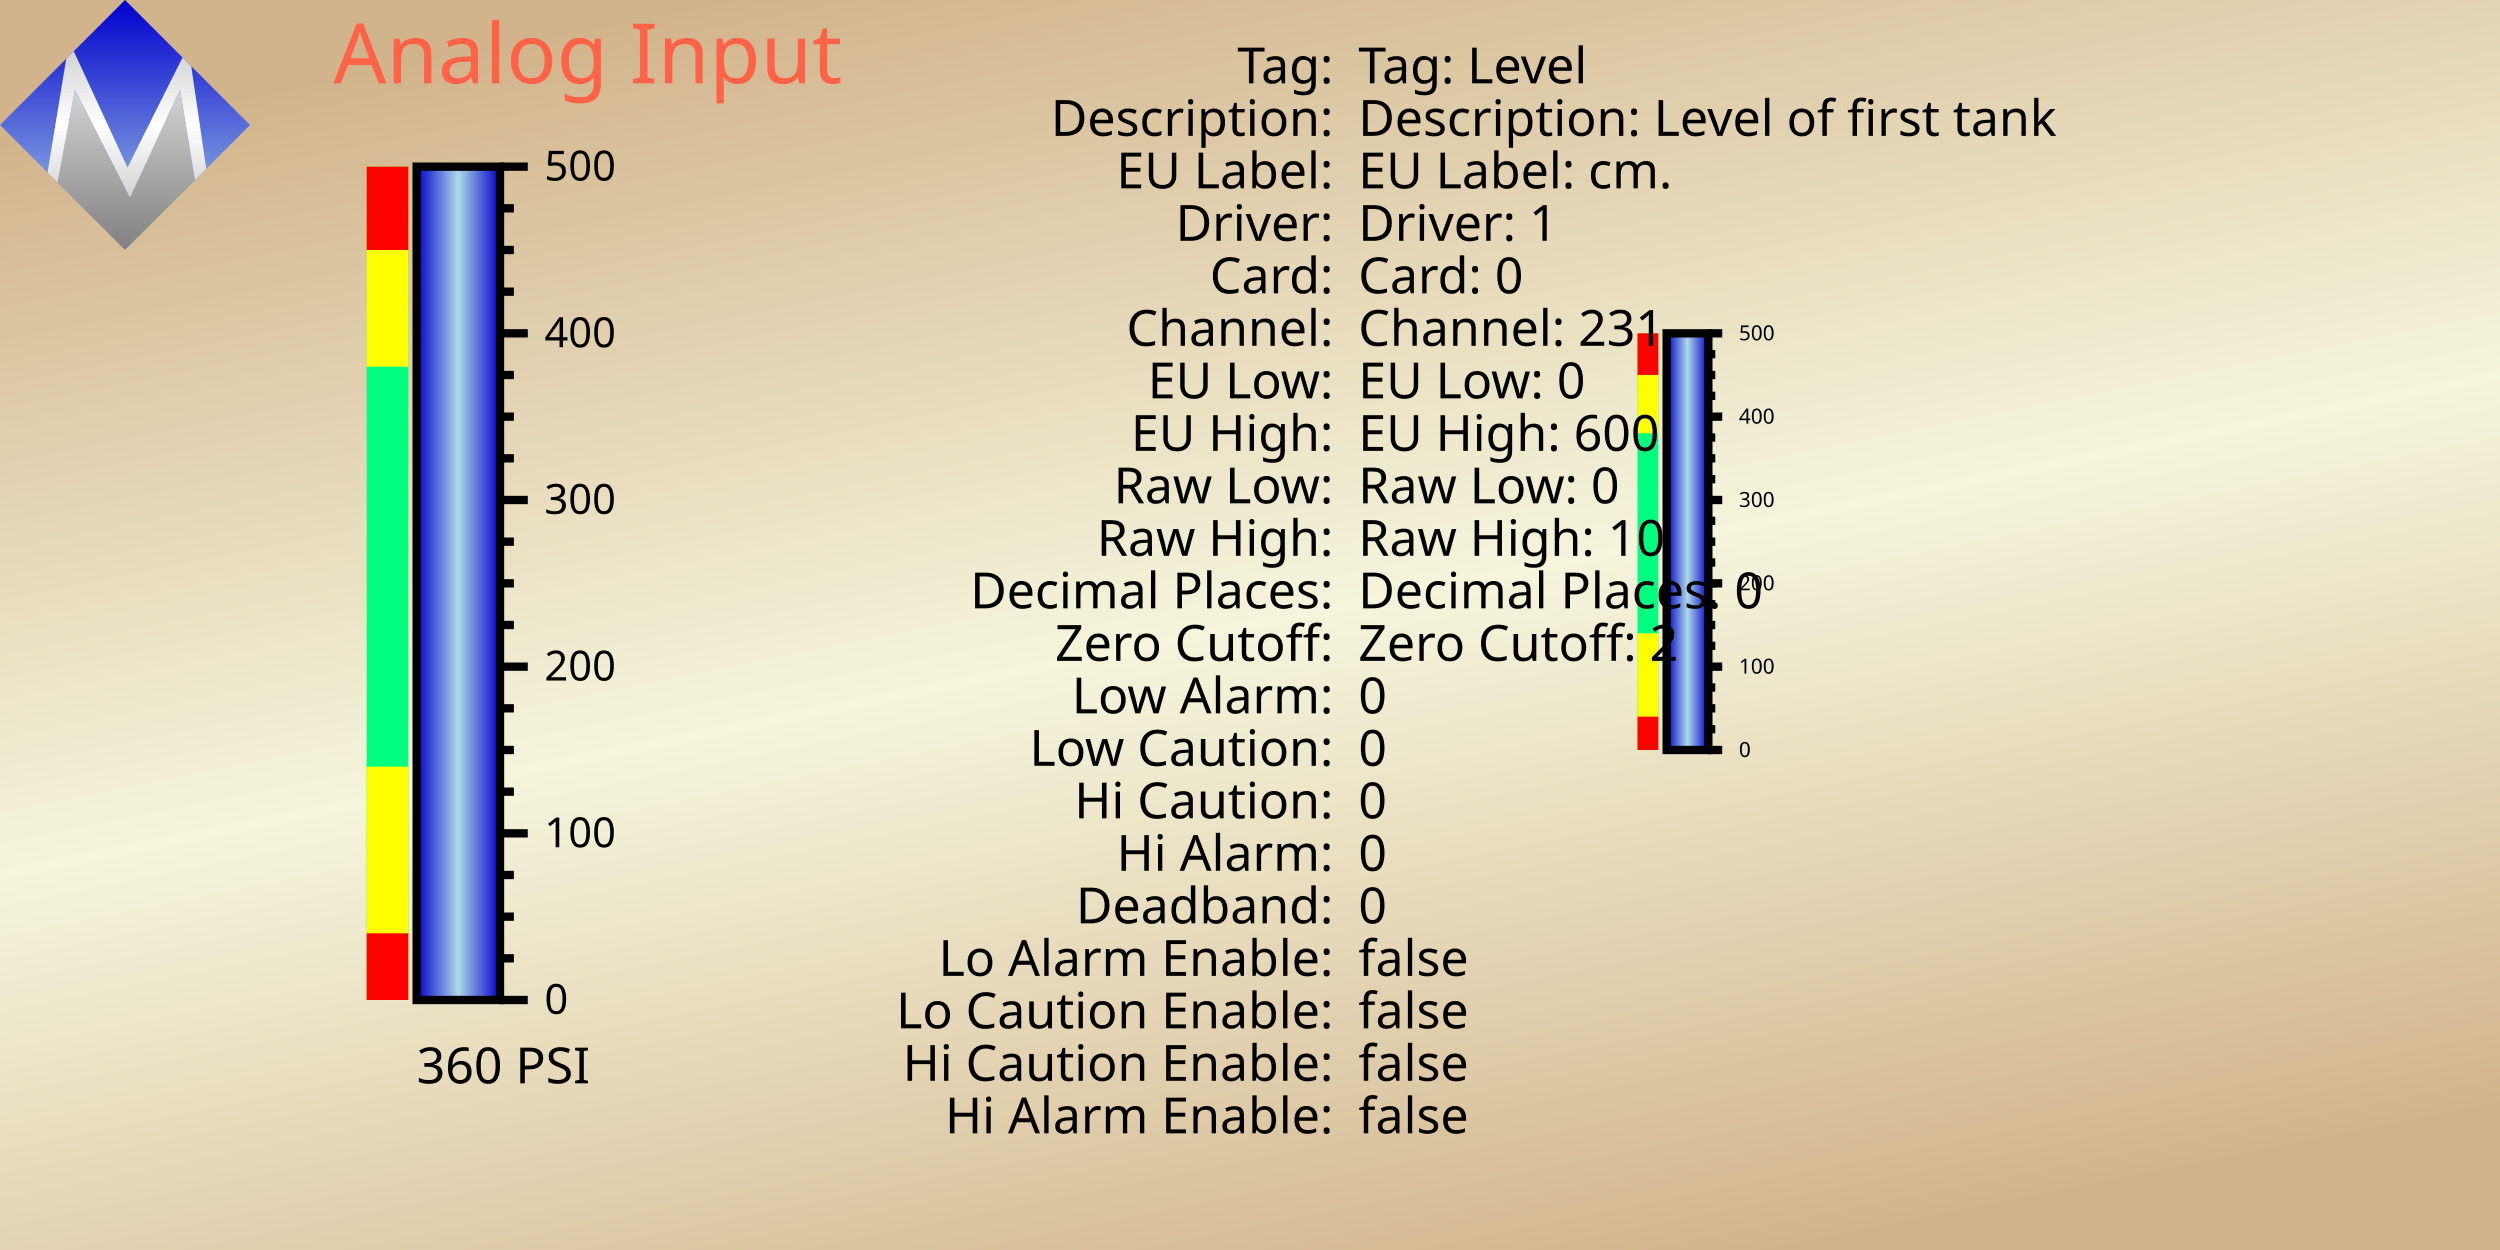
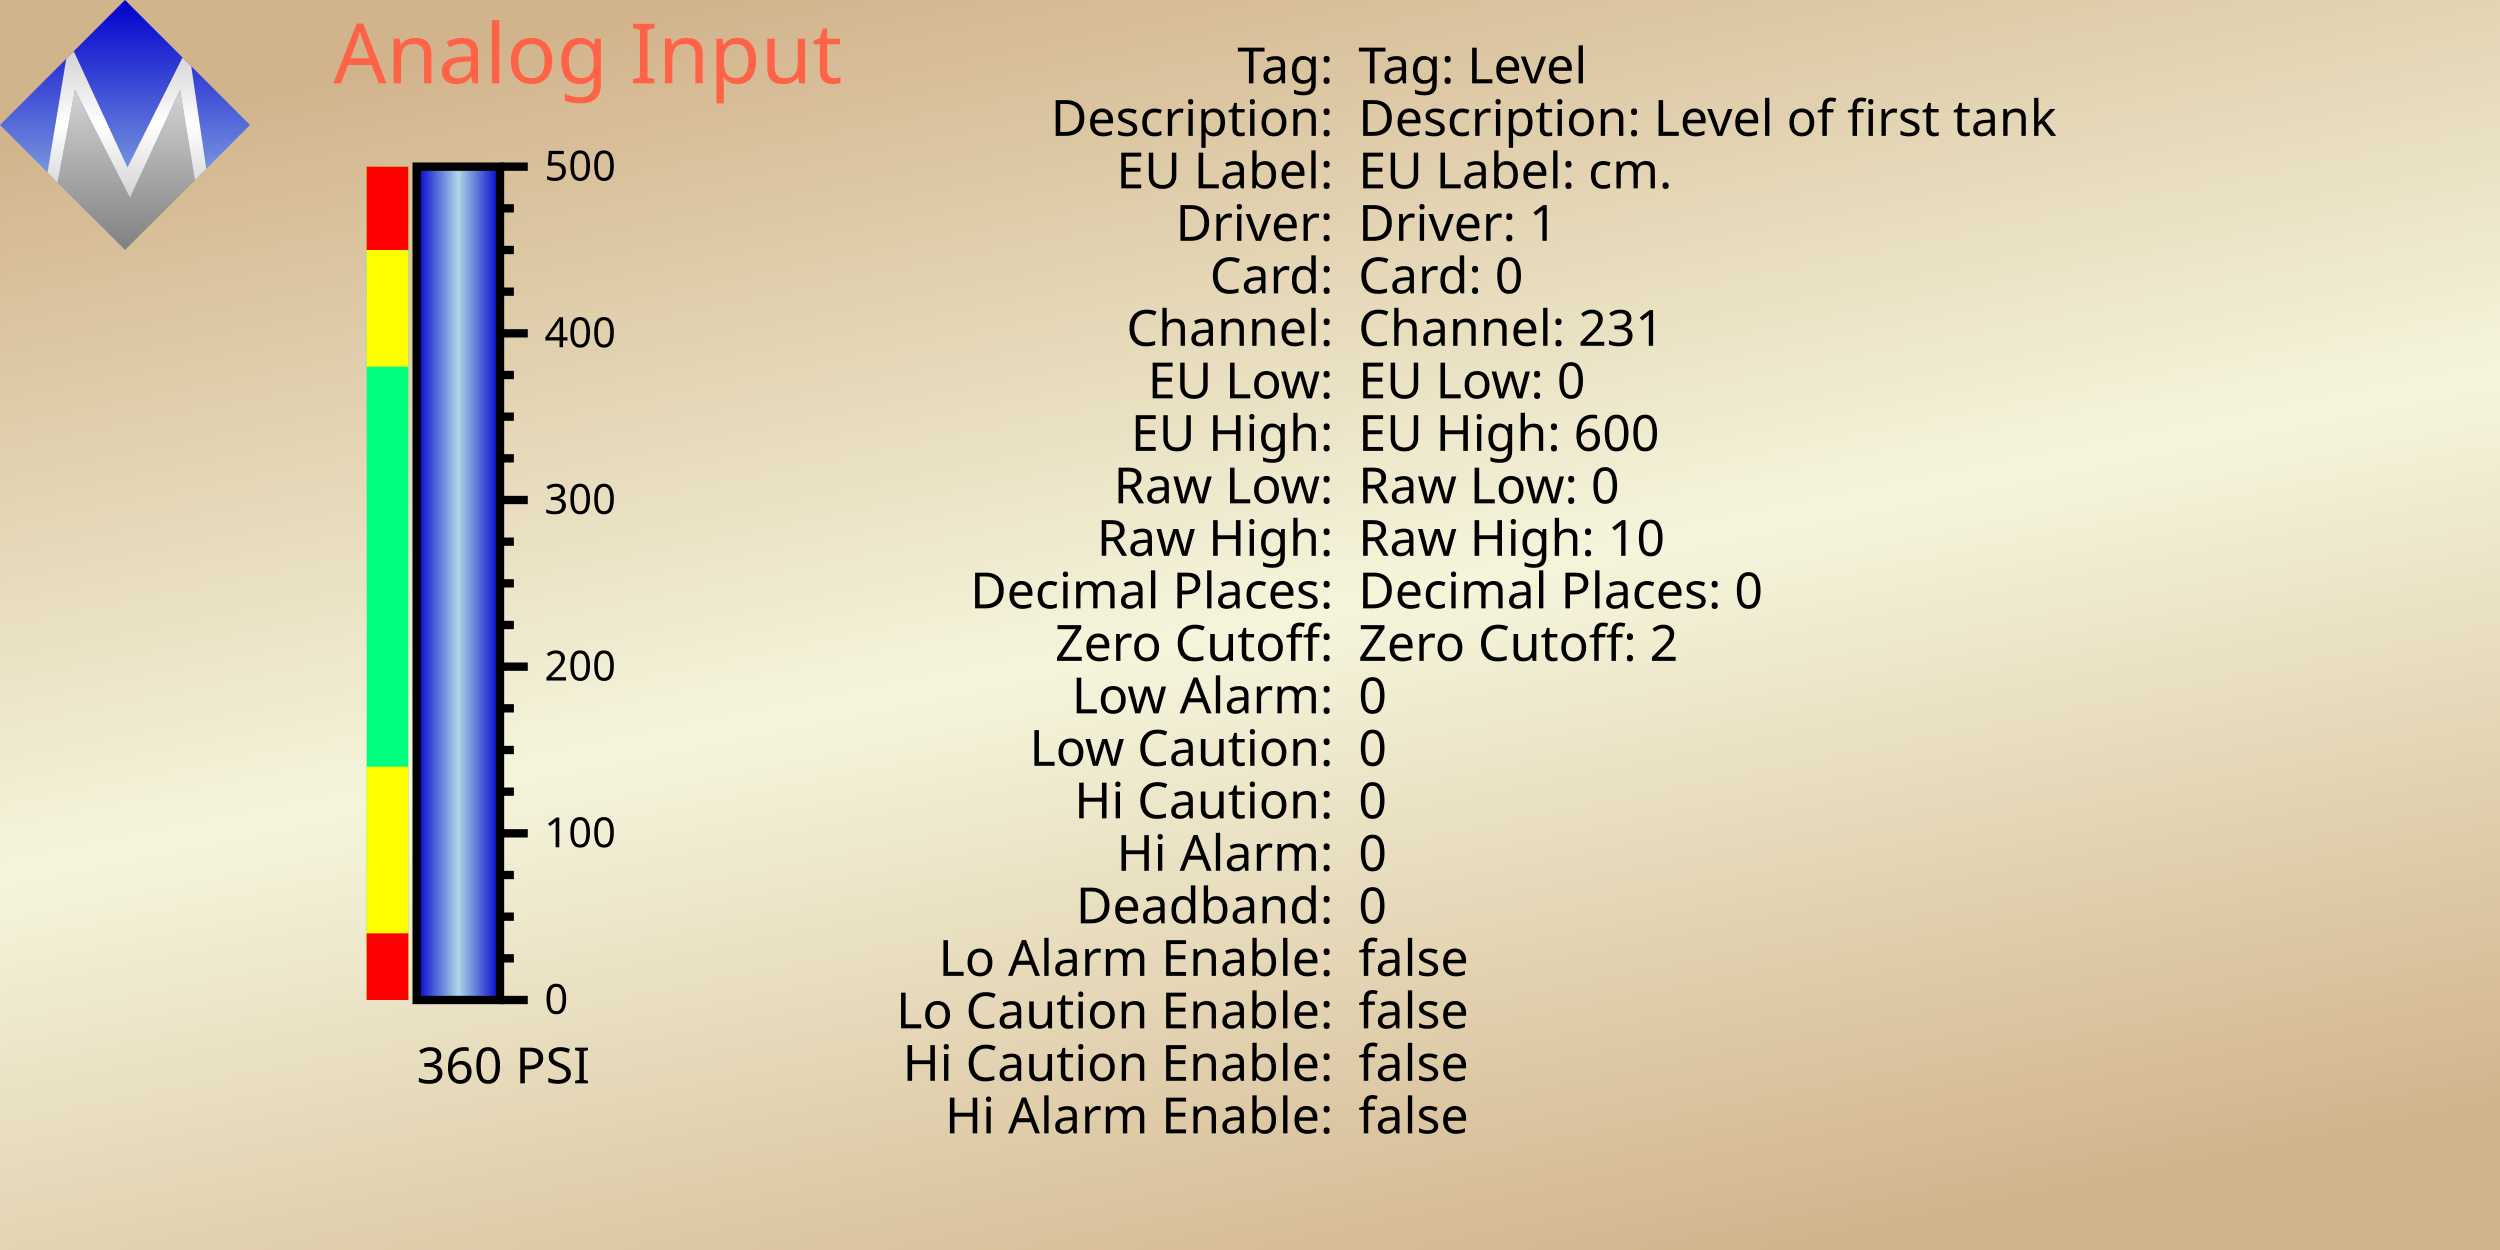
<svg xmlns="http://www.w3.org/2000/svg" width="100%" height="100%" viewBox="0 0 300 150">
  <defs>
    <linearGradient id="xgrLinearBeige" x1="30%" y1="0%" x2="70%" y2="100%" spreadMethod="pad" gradientUnits="objectBoundingBox">
      <stop offset="0%" stop-color="tan" stop-opacity="1" />
      <stop offset="50%" stop-color="beige" stop-opacity="1" />
      <stop offset="100%" stop-color="tan" stop-opacity="1" />
    </linearGradient>
  </defs>
  <rect fill="url(#xgrLinearBeige)" x="0%" y="0%" width="100%" height="100%" stroke="none" stroke-width="0" />
  <defs>
    <linearGradient id="xgrLinearBlue" x1="0%" y1="0%" x2="0%" y2="100%" spreadMethod="pad" gradientUnits="objectBoundingBox">
      <stop offset="0%" stop-color="mediumblue" stop-opacity="1" />
      <stop offset="100%" stop-color="lightblue" stop-opacity="1" />
    </linearGradient>
    <linearGradient id="xgrLinearGrey" x1="0%" y1="0%" x2="0%" y2="100%" spreadMethod="pad" gradientUnits="objectBoundingBox">
      <stop offset="0%" stop-color="lightgrey" stop-opacity="1" />
      <stop offset="100%" stop-color="grey" stop-opacity="1" />
    </linearGradient>
    <linearGradient id="xgrLinearWhite" x1="0%" y1="0%" x2="0%" y2="100%" spreadMethod="pad" gradientUnits="objectBoundingBox">
      <stop offset="0%" stop-color="lightgrey" stop-opacity="1" />
      <stop offset="50%" stop-color="white" stop-opacity="1" />
      <stop offset="100%" stop-color="lightgrey" stop-opacity="1" />
    </linearGradient>
  </defs>
  <polygon points="0,15 15,0 30,15 15,30" style="fill:url(#xgrLinearBlue);stroke:none;stroke-width:0" />
  <polygon points="6.9,21.9 9,10.8 15.6,23.7 21.6,10.8 23.4,21.6 15,30" style="fill:url(#xgrLinearGrey);stroke:none;stroke-width:0" />
  <polygon points="6.9,21.9 9,10.8 15.6,23.7 21.6,10.8 23.4,21.6 24.75,20.25 22.95,7.95 21.9,6.9 15.3,20.1 8.85,6.15 7.95,7.05 5.7,20.7" style="fill:url(#xgrLinearWhite);stroke:none;stroke-width:0" />
  <text id="my_text" x="40" y="10" font-family="Verdana" font-size="10" fill="tomato">
    Analog Input
  </text>
  <defs>
    <linearGradient id="grLinearBlue" x1="0%" y1="0%" x2="100%" y2="0%" spreadMethod="pad" gradientUnits="objectBoundingBox">
      <stop offset="0%" stop-color="mediumblue" stop-opacity="1" />
      <stop offset="50%" stop-color="lightblue" stop-opacity="1" />
      <stop offset="100%" stop-color="mediumblue" stop-opacity="1" />
    </linearGradient>
    <linearGradient id="grLinearGrey" x1="0%" y1="0%" x2="100%" y2="0%" spreadMethod="pad" gradientUnits="objectBoundingBox">
      <stop offset="0%" stop-color="lightgrey" stop-opacity="1" />
      <stop offset="50%" stop-color="white" stop-opacity="1" />
      <stop offset="100%" stop-color="lightgrey" stop-opacity="1" />
    </linearGradient>
  </defs>
  <rect fill="url(#grLinearGrey)" x="50" y="20" width="10" height="100" stroke="none" stroke-width="0" />
  <rect fill="url(#grLinearBlue)" id="my_rect" x="50" y="20" width="10" height="100" stroke="none" stroke-width="0" transform="rotate(180 55 70)" />
  <rect x="50" y="20" width="10" height="100" fill="none" stroke="#000000" stroke-width="1" />
  <rect x="44" y="20" width="5" height="100" fill="springgreen" stroke="none" stroke-width="0" />
  <rect id="caution_hi_rect" x="44" y="20" width="5" height="24" fill="yellow" stroke="none" stroke-width="0" />
  <rect id="alarm_hi_rect" x="44" y="20" width="5" height="10" fill="red" stroke="none" stroke-width="0" />
  <rect id="caution_lo_rect" x="44" y="92" width="5" height="28" fill="yellow" stroke="none" stroke-width="0" />
  <rect id="alarm_lo_rect" x="44" y="112" width="5" height="8" fill="red" stroke="none" stroke-width="0" />
  <text id="major_0" x="65.333" y="121.667" font-family="Verdana" font-size="5" fill="black">0</text>
  <line x1="60" y1="120" x2="63.333" y2="120" style="stroke:#000000;" />
  <line x1="60" y1="115" x2="61.667" y2="115" style="stroke:#000000;" />
  <line x1="60" y1="110" x2="61.667" y2="110" style="stroke:#000000;" />
  <line x1="60" y1="105" x2="61.667" y2="105" style="stroke:#000000;" />
  <text id="major_1" x="65.333" y="101.667" font-family="Verdana" font-size="5" fill="black">100</text>
  <line x1="60" y1="100" x2="63.333" y2="100" style="stroke:#000000;" />
  <line x1="60" y1="95" x2="61.667" y2="95" style="stroke:#000000;" />
  <line x1="60" y1="90" x2="61.667" y2="90" style="stroke:#000000;" />
  <line x1="60" y1="85" x2="61.667" y2="85" style="stroke:#000000;" />
  <text id="major_2" x="65.333" y="81.667" font-family="Verdana" font-size="5" fill="black">200</text>
  <line x1="60" y1="80" x2="63.333" y2="80" style="stroke:#000000;" />
  <line x1="60" y1="75" x2="61.667" y2="75" style="stroke:#000000;" />
  <line x1="60" y1="70" x2="61.667" y2="70" style="stroke:#000000;" />
  <line x1="60" y1="65" x2="61.667" y2="65" style="stroke:#000000;" />
  <text id="major_3" x="65.333" y="61.667" font-family="Verdana" font-size="5" fill="black">300</text>
  <line x1="60" y1="60" x2="63.333" y2="60" style="stroke:#000000;" />
  <line x1="60" y1="55" x2="61.667" y2="55" style="stroke:#000000;" />
  <line x1="60" y1="50" x2="61.667" y2="50" style="stroke:#000000;" />
  <line x1="60" y1="45" x2="61.667" y2="45" style="stroke:#000000;" />
  <text id="major_4" x="65.333" y="41.667" font-family="Verdana" font-size="5" fill="black">400</text>
  <line x1="60" y1="40" x2="63.333" y2="40" style="stroke:#000000;" />
  <line x1="60" y1="35" x2="61.667" y2="35" style="stroke:#000000;" />
  <line x1="60" y1="30" x2="61.667" y2="30" style="stroke:#000000;" />
  <line x1="60" y1="25" x2="61.667" y2="25" style="stroke:#000000;" />
  <text id="major_5" x="65.333" y="21.667" font-family="Verdana" font-size="5" fill="black">500</text>
  <line x1="60" y1="20" x2="63.333" y2="20" style="stroke:#000000;" />
-   <rect fill="url(#grLinearGrey)" x="200" y="40" width="5" height="50" stroke="none" stroke-width="0" />
-   <rect fill="url(#grLinearBlue)" id="my_rect2" x="200" y="40" width="5" height="50" stroke="none" stroke-width="0" transform="rotate(180 202.5 65)" />
-   <rect x="200" y="40" width="5" height="50" fill="none" stroke="#000000" stroke-width="1" />
-   <rect x="196.5" y="40" width="2.5" height="50" fill="springgreen" stroke="none" stroke-width="0" />
-   <rect id="caution_hi_rect" x="196.5" y="40" width="2.5" height="12" fill="yellow" stroke="none" stroke-width="0" />
-   <rect id="alarm_hi_rect" x="196.5" y="40" width="2.5" height="5" fill="red" stroke="none" stroke-width="0" />
-   <rect id="caution_lo_rect" x="196.5" y="76" width="2.5" height="14" fill="yellow" stroke="none" stroke-width="0" />
-   <rect id="alarm_lo_rect" x="196.5" y="86" width="2.5" height="4" fill="red" stroke="none" stroke-width="0" />
-   <text id="major_0" x="208.667" y="90.833" font-family="Verdana" font-size="2.5" fill="black">0</text>
-   <line x1="205" y1="90" x2="206.667" y2="90" style="stroke:#000000;" />
-   <line x1="205" y1="87.5" x2="205.833" y2="87.5" style="stroke:#000000;" />
-   <line x1="205" y1="85" x2="205.833" y2="85" style="stroke:#000000;" />
-   <line x1="205" y1="82.5" x2="205.833" y2="82.5" style="stroke:#000000;" />
-   <text id="major_1" x="208.667" y="80.833" font-family="Verdana" font-size="2.5" fill="black">100</text>
-   <line x1="205" y1="80" x2="206.667" y2="80" style="stroke:#000000;" />
-   <line x1="205" y1="77.5" x2="205.833" y2="77.5" style="stroke:#000000;" />
-   <line x1="205" y1="75" x2="205.833" y2="75" style="stroke:#000000;" />
-   <line x1="205" y1="72.5" x2="205.833" y2="72.5" style="stroke:#000000;" />
-   <text id="major_2" x="208.667" y="70.833" font-family="Verdana" font-size="2.5" fill="black">200</text>
-   <line x1="205" y1="70" x2="206.667" y2="70" style="stroke:#000000;" />
-   <line x1="205" y1="67.5" x2="205.833" y2="67.5" style="stroke:#000000;" />
-   <line x1="205" y1="65" x2="205.833" y2="65" style="stroke:#000000;" />
-   <line x1="205" y1="62.5" x2="205.833" y2="62.5" style="stroke:#000000;" />
-   <text id="major_3" x="208.667" y="60.833" font-family="Verdana" font-size="2.5" fill="black">300</text>
-   <line x1="205" y1="60" x2="206.667" y2="60" style="stroke:#000000;" />
-   <line x1="205" y1="57.5" x2="205.833" y2="57.5" style="stroke:#000000;" />
-   <line x1="205" y1="55" x2="205.833" y2="55" style="stroke:#000000;" />
-   <line x1="205" y1="52.5" x2="205.833" y2="52.5" style="stroke:#000000;" />
-   <text id="major_4" x="208.667" y="50.833" font-family="Verdana" font-size="2.5" fill="black">400</text>
-   <line x1="205" y1="50" x2="206.667" y2="50" style="stroke:#000000;" />
-   <line x1="205" y1="47.5" x2="205.833" y2="47.5" style="stroke:#000000;" />
-   <line x1="205" y1="45" x2="205.833" y2="45" style="stroke:#000000;" />
-   <line x1="205" y1="42.5" x2="205.833" y2="42.5" style="stroke:#000000;" />
-   <text id="major_5" x="208.667" y="40.833" font-family="Verdana" font-size="2.5" fill="black">500</text>
-   <line x1="205" y1="40" x2="206.667" y2="40" style="stroke:#000000;" />
  <text id="pv_text" x="50" y="130" font-family="Verdana" font-size="6" fill="black">360 PSI</text>
  <text id="tag_text" x="163" y="10" font-family="Verdana" font-size="6" fill="black">
Tag: Level
</text>
  <text x="160" y="10" font-family="Verdana" font-size="6" fill="black" text-anchor="end">
Tag:
</text>
  <text id="description_text" x="163" y="16.3" font-family="Verdana" font-size="6" fill="black">
Description: Level of first tank
</text>
  <text x="160" y="16.3" font-family="Verdana" font-size="6" fill="black" text-anchor="end">
Description:
</text>
  <text id="eu_text" x="163" y="22.6" font-family="Verdana" font-size="6" fill="black">
EU Label: cm.
</text>
  <text x="160" y="22.6" font-family="Verdana" font-size="6" fill="black" text-anchor="end">
EU Label: 
</text>
  <text id="driver_text" x="163" y="28.9" font-family="Verdana" font-size="6" fill="black">
Driver: 1
</text>
  <text x="160" y="28.9" font-family="Verdana" font-size="6" fill="black" text-anchor="end">
Driver:
</text>
  <text id="card_text" x="163" y="35.2" font-family="Verdana" font-size="6" fill="black">
Card: 0
</text>
  <text x="160" y="35.2" font-family="Verdana" font-size="6" fill="black" text-anchor="end">
Card:
</text>
  <text id="channel_text" x="163" y="41.5" font-family="Verdana" font-size="6" fill="black">
Channel: 231
</text>
  <text x="160" y="41.5" font-family="Verdana" font-size="6" fill="black" text-anchor="end">
Channel:
</text>
  <text id="eu_lo_text" x="163" y="47.8" font-family="Verdana" font-size="6" fill="black">
EU Low: 0
</text>
  <text x="160" y="47.8" font-family="Verdana" font-size="6" fill="black" text-anchor="end">
EU Low:
</text>
  <text id="eu_hi_text" x="163" y="54.1" font-family="Verdana" font-size="6" fill="black">
EU High: 600
</text>
  <text x="160" y="54.1" font-family="Verdana" font-size="6" fill="black" text-anchor="end">
EU High:
</text>
  <text id="raw_lo_text" x="163" y="60.4" font-family="Verdana" font-size="6" fill="black">
Raw Low: 0
</text>
  <text x="160" y="60.4" font-family="Verdana" font-size="6" fill="black" text-anchor="end">
Raw Low:
</text>
  <text id="raw_hi_text" x="163" y="66.7" font-family="Verdana" font-size="6" fill="black">
Raw High: 10
</text>
  <text x="160" y="66.7" font-family="Verdana" font-size="6" fill="black" text-anchor="end">
Raw High:
</text>
  <text id="decimal_places_text" x="163" y="73" font-family="Verdana" font-size="6" fill="black">
Decimal Places: 0
</text>
  <text x="160" y="73" font-family="Verdana" font-size="6" fill="black" text-anchor="end">
Decimal Places:
</text>
  <text id="zero_cutoff_text" x="163" y="79.3" font-family="Verdana" font-size="6" fill="black">
Zero Cutoff: 2
</text>
  <text x="160" y="79.3" font-family="Verdana" font-size="6" fill="black" text-anchor="end">
Zero Cutoff:
</text>
  <text id="lo_alarm_text" x="163" y="85.6" font-family="Verdana" font-size="6" fill="black">
0
</text>
  <text x="160" y="85.6" font-family="Verdana" font-size="6" fill="black" text-anchor="end">
Low Alarm:
</text>
  <text id="lo_caution_text" x="163" y="91.9" font-family="Verdana" font-size="6" fill="black">
0
</text>
  <text x="160" y="91.9" font-family="Verdana" font-size="6" fill="black" text-anchor="end">
Low Caution:
</text>
  <text id="hi_caution_text" x="163" y="98.2" font-family="Verdana" font-size="6" fill="black">
0
</text>
  <text x="160" y="98.2" font-family="Verdana" font-size="6" fill="black" text-anchor="end">
Hi Caution:
</text>
  <text id="hi_alarm_text" x="163" y="104.5" font-family="Verdana" font-size="6" fill="black">
0
</text>
  <text x="160" y="104.5" font-family="Verdana" font-size="6" fill="black" text-anchor="end">
Hi Alarm:
</text>
  <text id="deadband_text" x="163" y="110.8" font-family="Verdana" font-size="6" fill="black">
0
</text>
  <text x="160" y="110.8" font-family="Verdana" font-size="6" fill="black" text-anchor="end">
Deadband:
</text>
  <text id="lo_alarm_enable_text" x="163" y="117.1" font-family="Verdana" font-size="6" fill="black">
false
</text>
  <text x="160" y="117.1" font-family="Verdana" font-size="6" fill="black" text-anchor="end">
Lo Alarm Enable:
</text>
  <text id="lo_caution_enable_text" x="163" y="123.4" font-family="Verdana" font-size="6" fill="black">
false
</text>
  <text x="160" y="123.4" font-family="Verdana" font-size="6" fill="black" text-anchor="end">
Lo Caution Enable:
</text>
  <text id="hi_caution_enable_text" x="163" y="129.7" font-family="Verdana" font-size="6" fill="black">
false
</text>
  <text x="160" y="129.7" font-family="Verdana" font-size="6" fill="black" text-anchor="end">
Hi Caution Enable:
</text>
  <text id="hi_alarm_enable_text" x="163" y="136" font-family="Verdana" font-size="6" fill="black">
false
</text>
  <text x="160" y="136" font-family="Verdana" font-size="6" fill="black" text-anchor="end">
Hi Alarm Enable:
</text>
</svg>
